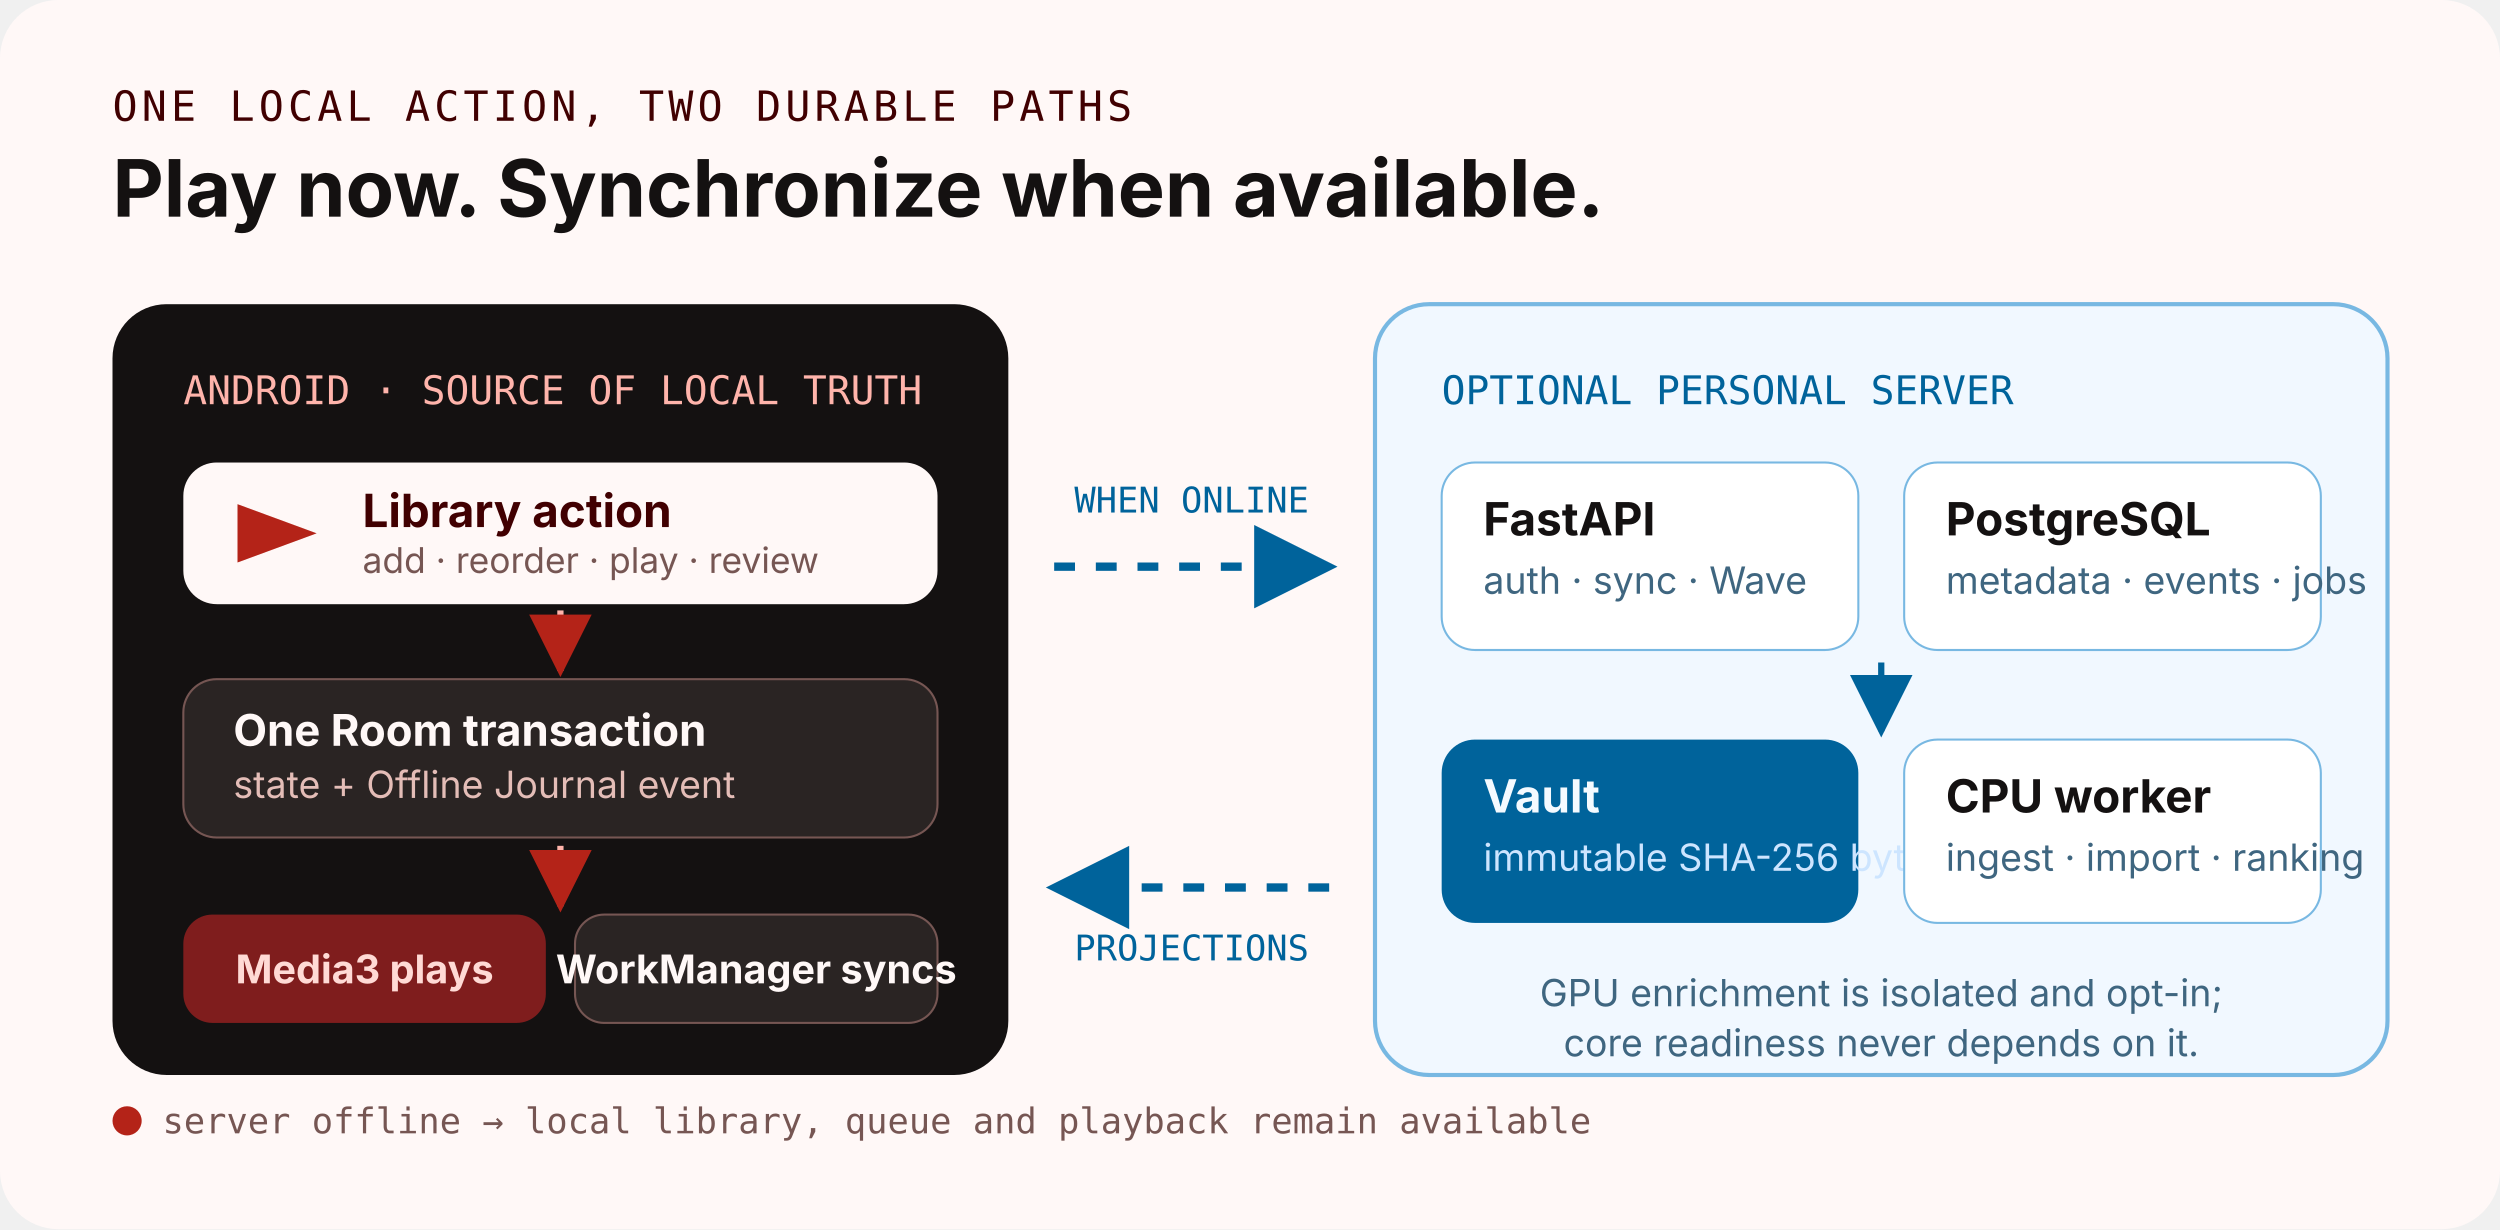
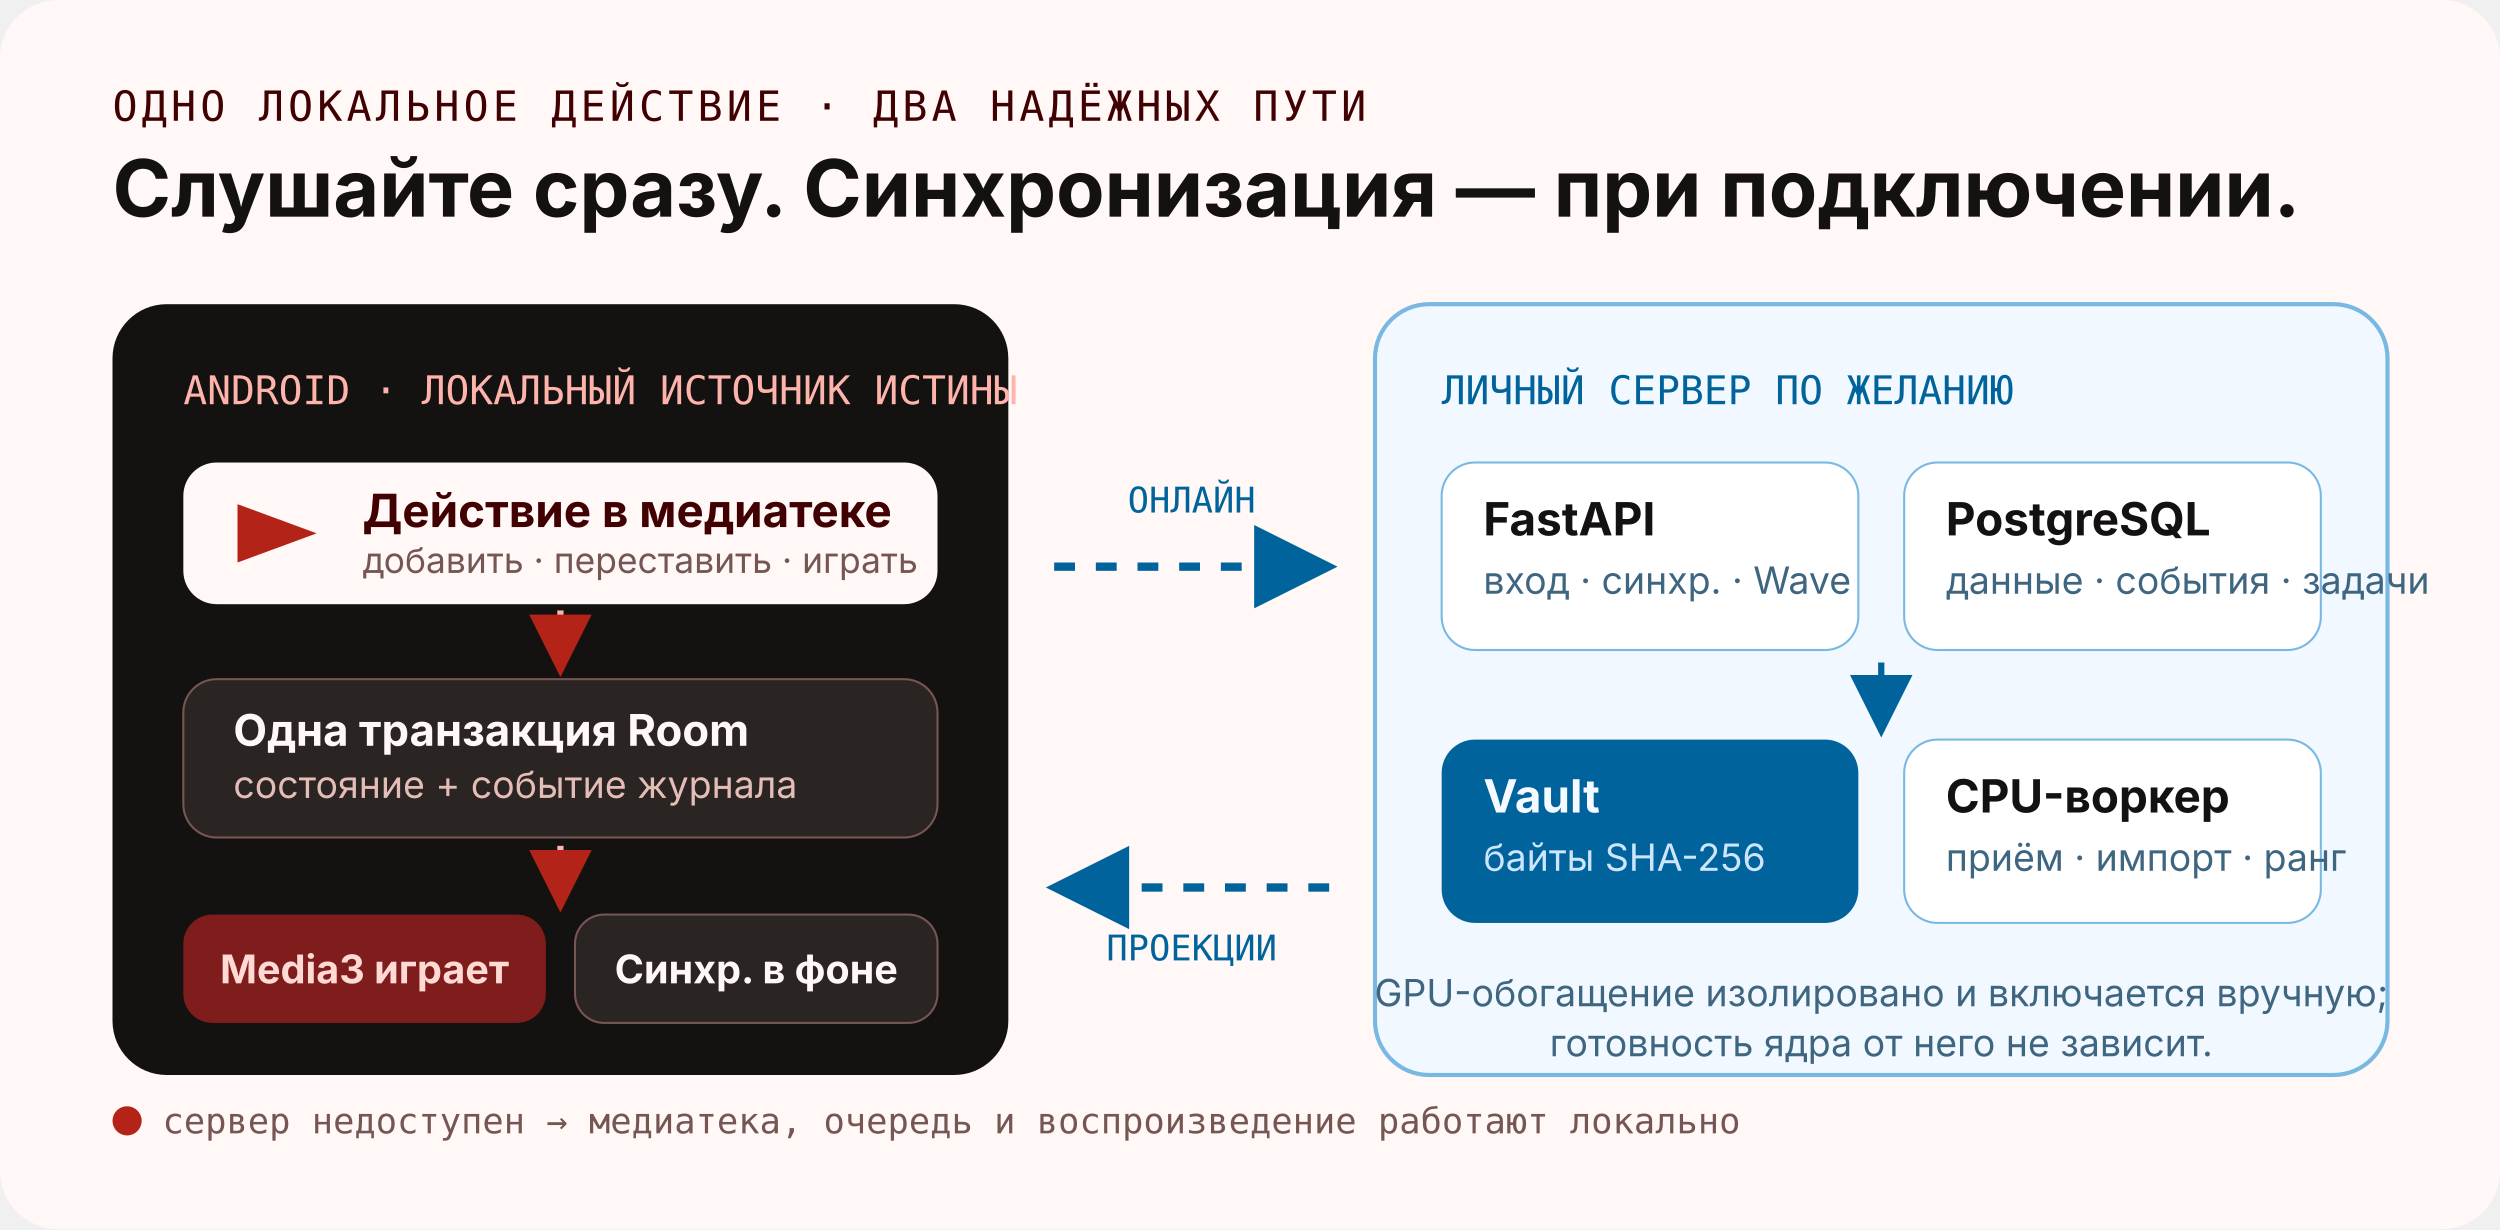
<svg xmlns="http://www.w3.org/2000/svg" width="1200" height="590" viewBox="0 0 1200 590" role="img" aria-labelledby="title desc">
  <defs>
    <marker id="arrow-coral" markerWidth="10" markerHeight="10" refX="9" refY="5" orient="auto">
      <path d="M0 0L10 5L0 10Z" fill="#B42318" />
    </marker>
    <marker id="arrow-teal" markerWidth="10" markerHeight="10" refX="9" refY="5" orient="auto">
      <path d="M0 0L10 5L0 10Z" fill="#00639B" />
    </marker>
  </defs>
  <rect width="1200" height="590" rx="28" fill="#FFF8F7" />
  <g font-family="-apple-system, BlinkMacSystemFont, 'Segoe UI', sans-serif">
-     <text x="54" y="58" fill="#410001" font-size="20" font-family="ui-monospace, SFMono-Regular, Menlo, monospace" letter-spacing="2">ONE LOCAL ACTION, TWO DURABLE PATHS</text>
-     <text x="54" y="104" fill="#141111" font-size="38" font-weight="750">Play now. Synchronize when available.</text>
+     <text x="54" y="58" fill="#410001" font-size="20" font-family="ui-monospace, SFMono-Regular, Menlo, monospace" letter-spacing="2">ОДНО ЛОКАЛЬНОЕ ДЕЙСТВИЕ · ДВА НАДЁЖНЫХ ПУТИ</text>
+     <text x="54" y="104" fill="#141111" font-size="38" font-weight="750">Слушайте сразу. Синхронизация — при подключении.</text>
    <g transform="translate(54 146)">
      <rect width="430" height="370" rx="26" fill="#141111" />
-       <text x="34" y="48" fill="#FFB4AB" font-size="19" font-family="ui-monospace, SFMono-Regular, Menlo, monospace">ANDROID · SOURCE OF LOCAL TRUTH</text>
+       <text x="34" y="48" fill="#FFB4AB" font-size="19" font-family="ui-monospace, SFMono-Regular, Menlo, monospace">ANDROID · ЛОКАЛЬНЫЙ ИСТОЧНИК ИСТИНЫ</text>
      <g transform="translate(34 76)">
        <rect width="362" height="68" rx="16" fill="#FFF8F7" />
        <path d="M26 20L64 34L26 48Z" fill="#B42318" />
-         <text x="86" y="31" fill="#410001" font-size="22" font-weight="700">Library action</text>
-         <text x="86" y="53" fill="#765653" font-size="17">add · reorder · play · review</text>
+         <text x="86" y="31" fill="#410001" font-size="22" font-weight="700">Действие в медиатеке</text>
+         <text x="86" y="53" fill="#765653" font-size="17">добавить · переставить · играть</text>
      </g>
      <path d="M215 147V176" stroke="#FFB4AB" stroke-width="3" marker-end="url(#arrow-coral)" />
      <g transform="translate(34 180)">
        <rect width="362" height="76" rx="16" fill="#2A2423" stroke="#765653" />
-         <text x="24" y="32" fill="#FFF8F7" font-size="21" font-weight="700">One Room transaction</text>
-         <text x="24" y="57" fill="#E4BDB7" font-size="18">state + Offline Journal event</text>
+         <text x="24" y="32" fill="#FFF8F7" font-size="21" font-weight="700">Одна транзакция Room</text>
+         <text x="24" y="57" fill="#E4BDB7" font-size="18">состояние + событие журнала</text>
      </g>
      <path d="M215 260V289" stroke="#FFB4AB" stroke-width="3" marker-end="url(#arrow-coral)" />
      <g transform="translate(34 293)">
        <rect width="174" height="52" rx="14" fill="#7F1D1D" />
-         <text x="87" y="33" text-anchor="middle" fill="#FFDAD5" font-size="19" font-weight="700">Media3 plays</text>
+         <text x="87" y="33" text-anchor="middle" fill="#FFDAD5" font-size="19" font-weight="700">Media3 играет</text>
        <rect x="188" width="174" height="52" rx="14" fill="#2A2423" stroke="#765653" />
-         <text x="275" y="33" text-anchor="middle" fill="#FFF8F7" font-size="19" font-weight="700">WorkManager syncs</text>
+         <text x="275" y="33" text-anchor="middle" fill="#FFF8F7" font-size="19" font-weight="700">Синхр. в фоне</text>
      </g>
    </g>
    <g transform="translate(506 146)">
      <path d="M0 126H132" fill="none" stroke="#00639B" stroke-width="4" stroke-dasharray="10 10" marker-end="url(#arrow-teal)" />
-       <text x="66" y="100" text-anchor="middle" fill="#00639B" font-size="17" font-family="ui-monospace, SFMono-Regular, Menlo, monospace">WHEN ONLINE</text>
+       <text x="66" y="100" text-anchor="middle" fill="#00639B" font-size="17" font-family="ui-monospace, SFMono-Regular, Menlo, monospace">ОНЛАЙН</text>
      <path d="M132 280H0" fill="none" stroke="#00639B" stroke-width="4" stroke-dasharray="10 10" marker-end="url(#arrow-teal)" />
-       <text x="66" y="315" text-anchor="middle" fill="#00639B" font-size="17" font-family="ui-monospace, SFMono-Regular, Menlo, monospace">PROJECTIONS</text>
+       <text x="66" y="315" text-anchor="middle" fill="#00639B" font-size="17" font-family="ui-monospace, SFMono-Regular, Menlo, monospace">ПРОЕКЦИИ</text>
    </g>
    <g transform="translate(660 146)">
      <rect width="486" height="370" rx="26" fill="#F1F8FF" stroke="#78B8E2" stroke-width="2" />
-       <text x="32" y="48" fill="#00639B" font-size="19" font-family="ui-monospace, SFMono-Regular, Menlo, monospace">OPTIONAL PERSONAL SERVER</text>
+       <text x="32" y="48" fill="#00639B" font-size="19" font-family="ui-monospace, SFMono-Regular, Menlo, monospace">ЛИЧНЫЙ СЕРВЕР ПО ЖЕЛАНИЮ</text>
      <g transform="translate(32 76)">
        <rect width="200" height="90" rx="16" fill="#FFFFFF" stroke="#78B8E2" />
        <text x="20" y="35" fill="#141111" font-size="22" font-weight="700">FastAPI</text>
-         <text x="20" y="63" fill="#3F6680" font-size="18">auth · sync · Wave</text>
+         <text x="20" y="63" fill="#3F6680" font-size="18">вход · синхр. · Wave</text>
        <rect x="222" width="200" height="90" rx="16" fill="#FFFFFF" stroke="#78B8E2" />
        <text x="242" y="35" fill="#141111" font-size="22" font-weight="700">PostgreSQL</text>
-         <text x="242" y="63" fill="#3F6680" font-size="18">metadata · events · jobs</text>
+         <text x="242" y="63" fill="#3F6680" font-size="18">данные · события · задачи</text>
      </g>
      <path d="M243 172V205" stroke="#00639B" stroke-width="3" marker-end="url(#arrow-teal)" />
      <g transform="translate(32 209)">
        <rect width="200" height="88" rx="16" fill="#00639B" />
        <text x="20" y="35" fill="#F4FAFF" font-size="22" font-weight="700">Vault</text>
-         <text x="20" y="63" fill="#CDE5FF" font-size="18">immutable SHA-256 bytes</text>
+         <text x="20" y="63" fill="#CDE5FF" font-size="18">байты SHA-256</text>
        <rect x="222" width="200" height="88" rx="16" fill="#FFFFFF" stroke="#78B8E2" />
-         <text x="242" y="35" fill="#141111" font-size="22" font-weight="700">CPU worker</text>
-         <text x="242" y="63" fill="#3F6680" font-size="18">ingest · import · ranking</text>
+         <text x="242" y="35" fill="#141111" font-size="22" font-weight="700">CPU-воркер</text>
+         <text x="242" y="63" fill="#3F6680" font-size="18">приём · импорт · ранг</text>
      </g>
-       <text x="243" y="337" text-anchor="middle" fill="#3F6680" font-size="18">GPU enrichment is isolated and opt-in;</text>
-       <text x="243" y="361" text-anchor="middle" fill="#3F6680" font-size="18">core readiness never depends on it.</text>
+       <text x="243" y="337" text-anchor="middle" fill="#3F6680" font-size="18">GPU-обогащение изолировано и включается вручную;</text>
+       <text x="243" y="361" text-anchor="middle" fill="#3F6680" font-size="18">готовность ядра от него не зависит.</text>
    </g>
    <g transform="translate(54 544)" font-family="ui-monospace, SFMono-Regular, Menlo, monospace" font-size="17">
      <circle cx="7" cy="-6" r="7" fill="#B42318" />
-       <text x="24" y="0" fill="#765653">server offline → local library, queue and playback remain available</text>
+       <text x="24" y="0" fill="#765653">сервер недоступен → медиатека, очередь и воспроизведение работают локально</text>
    </g>
  </g>
</svg>
